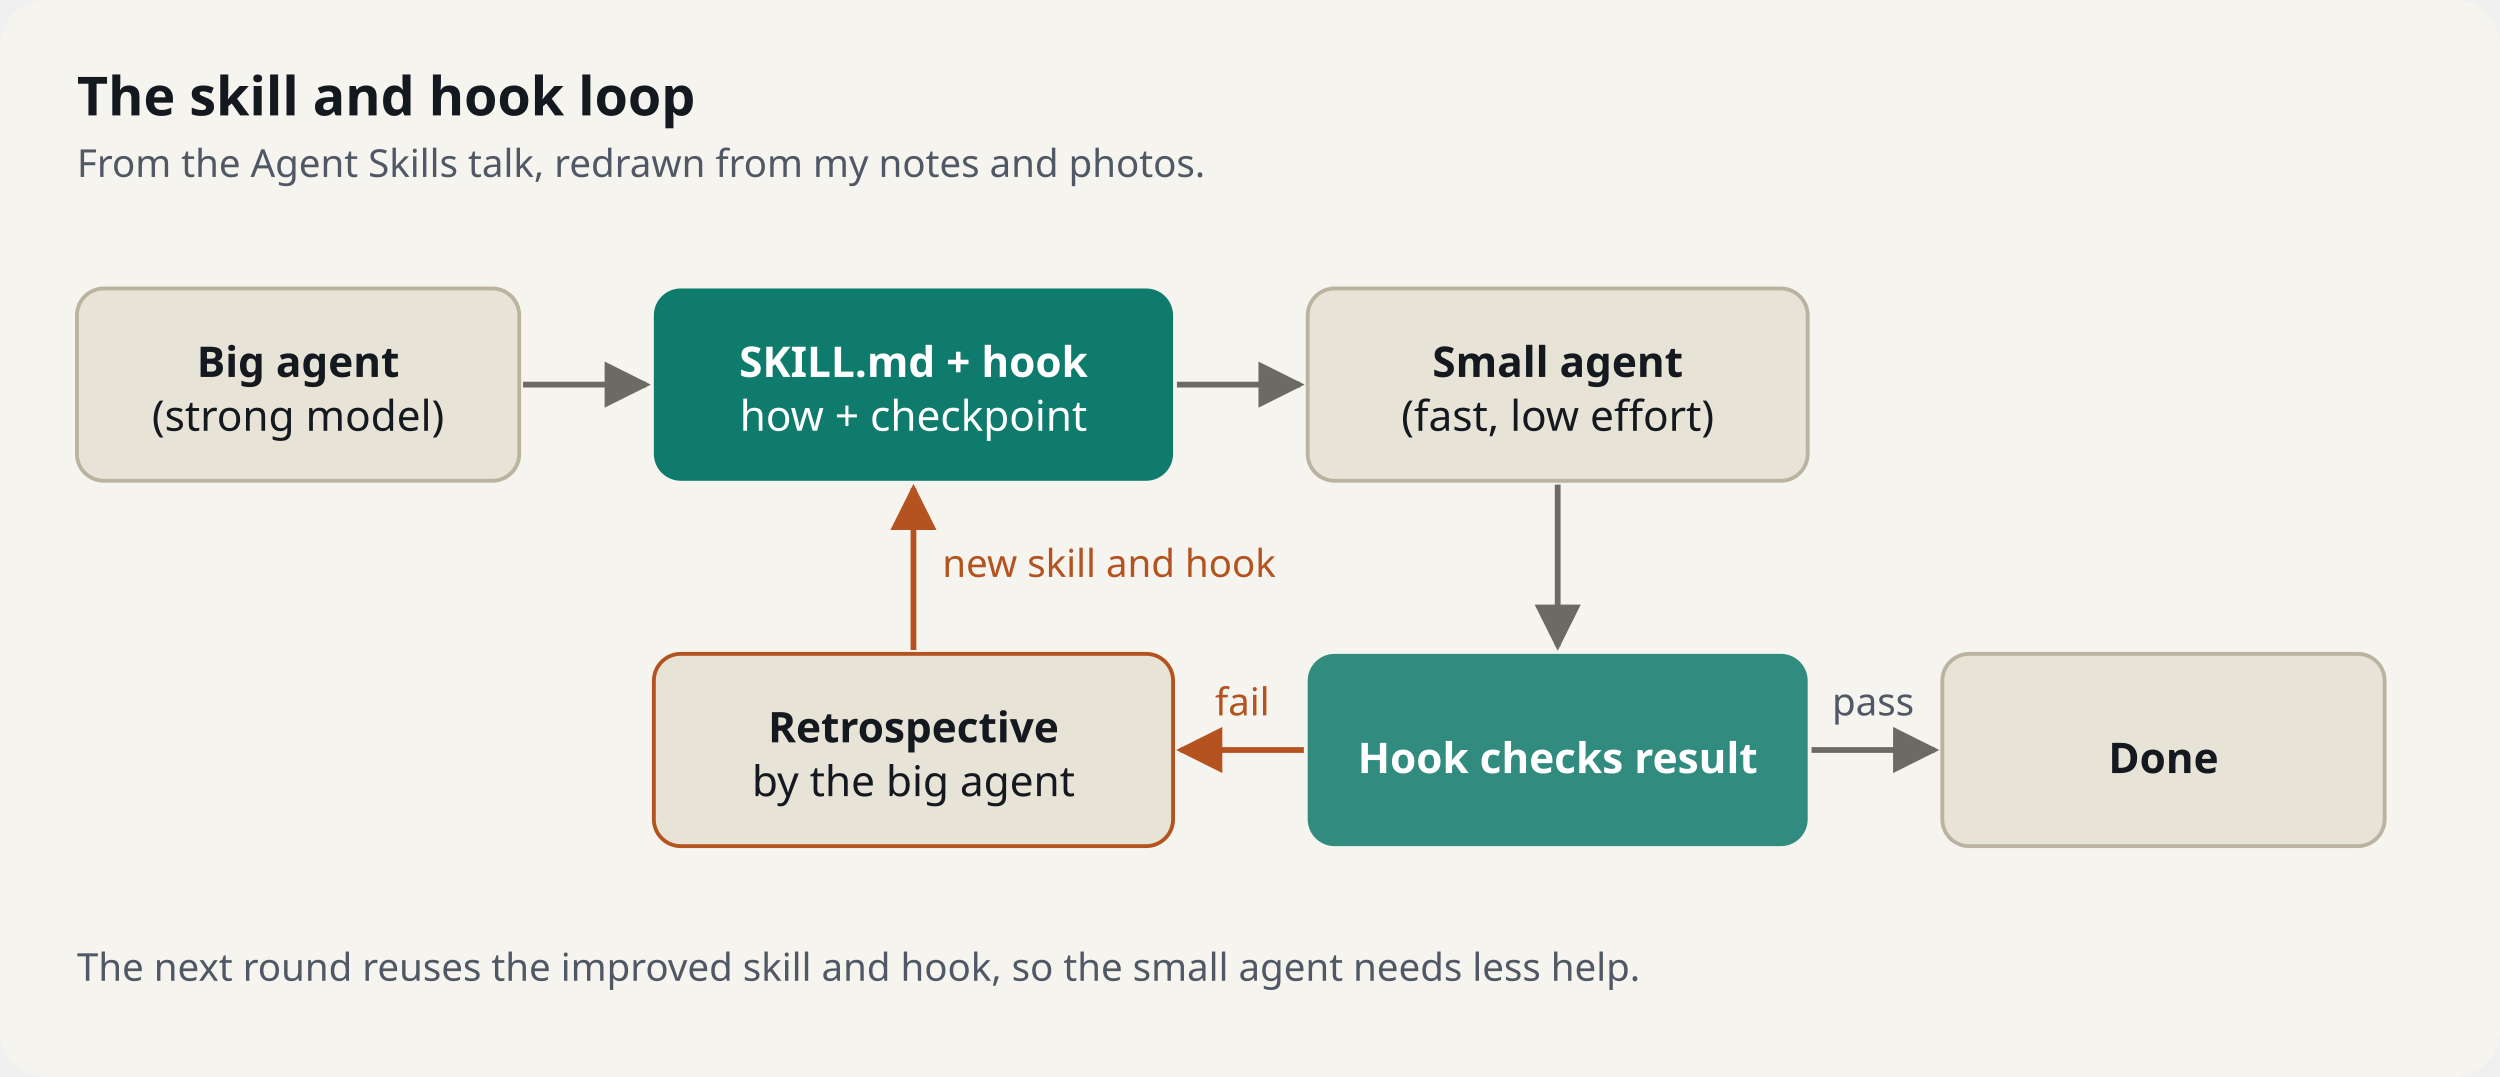
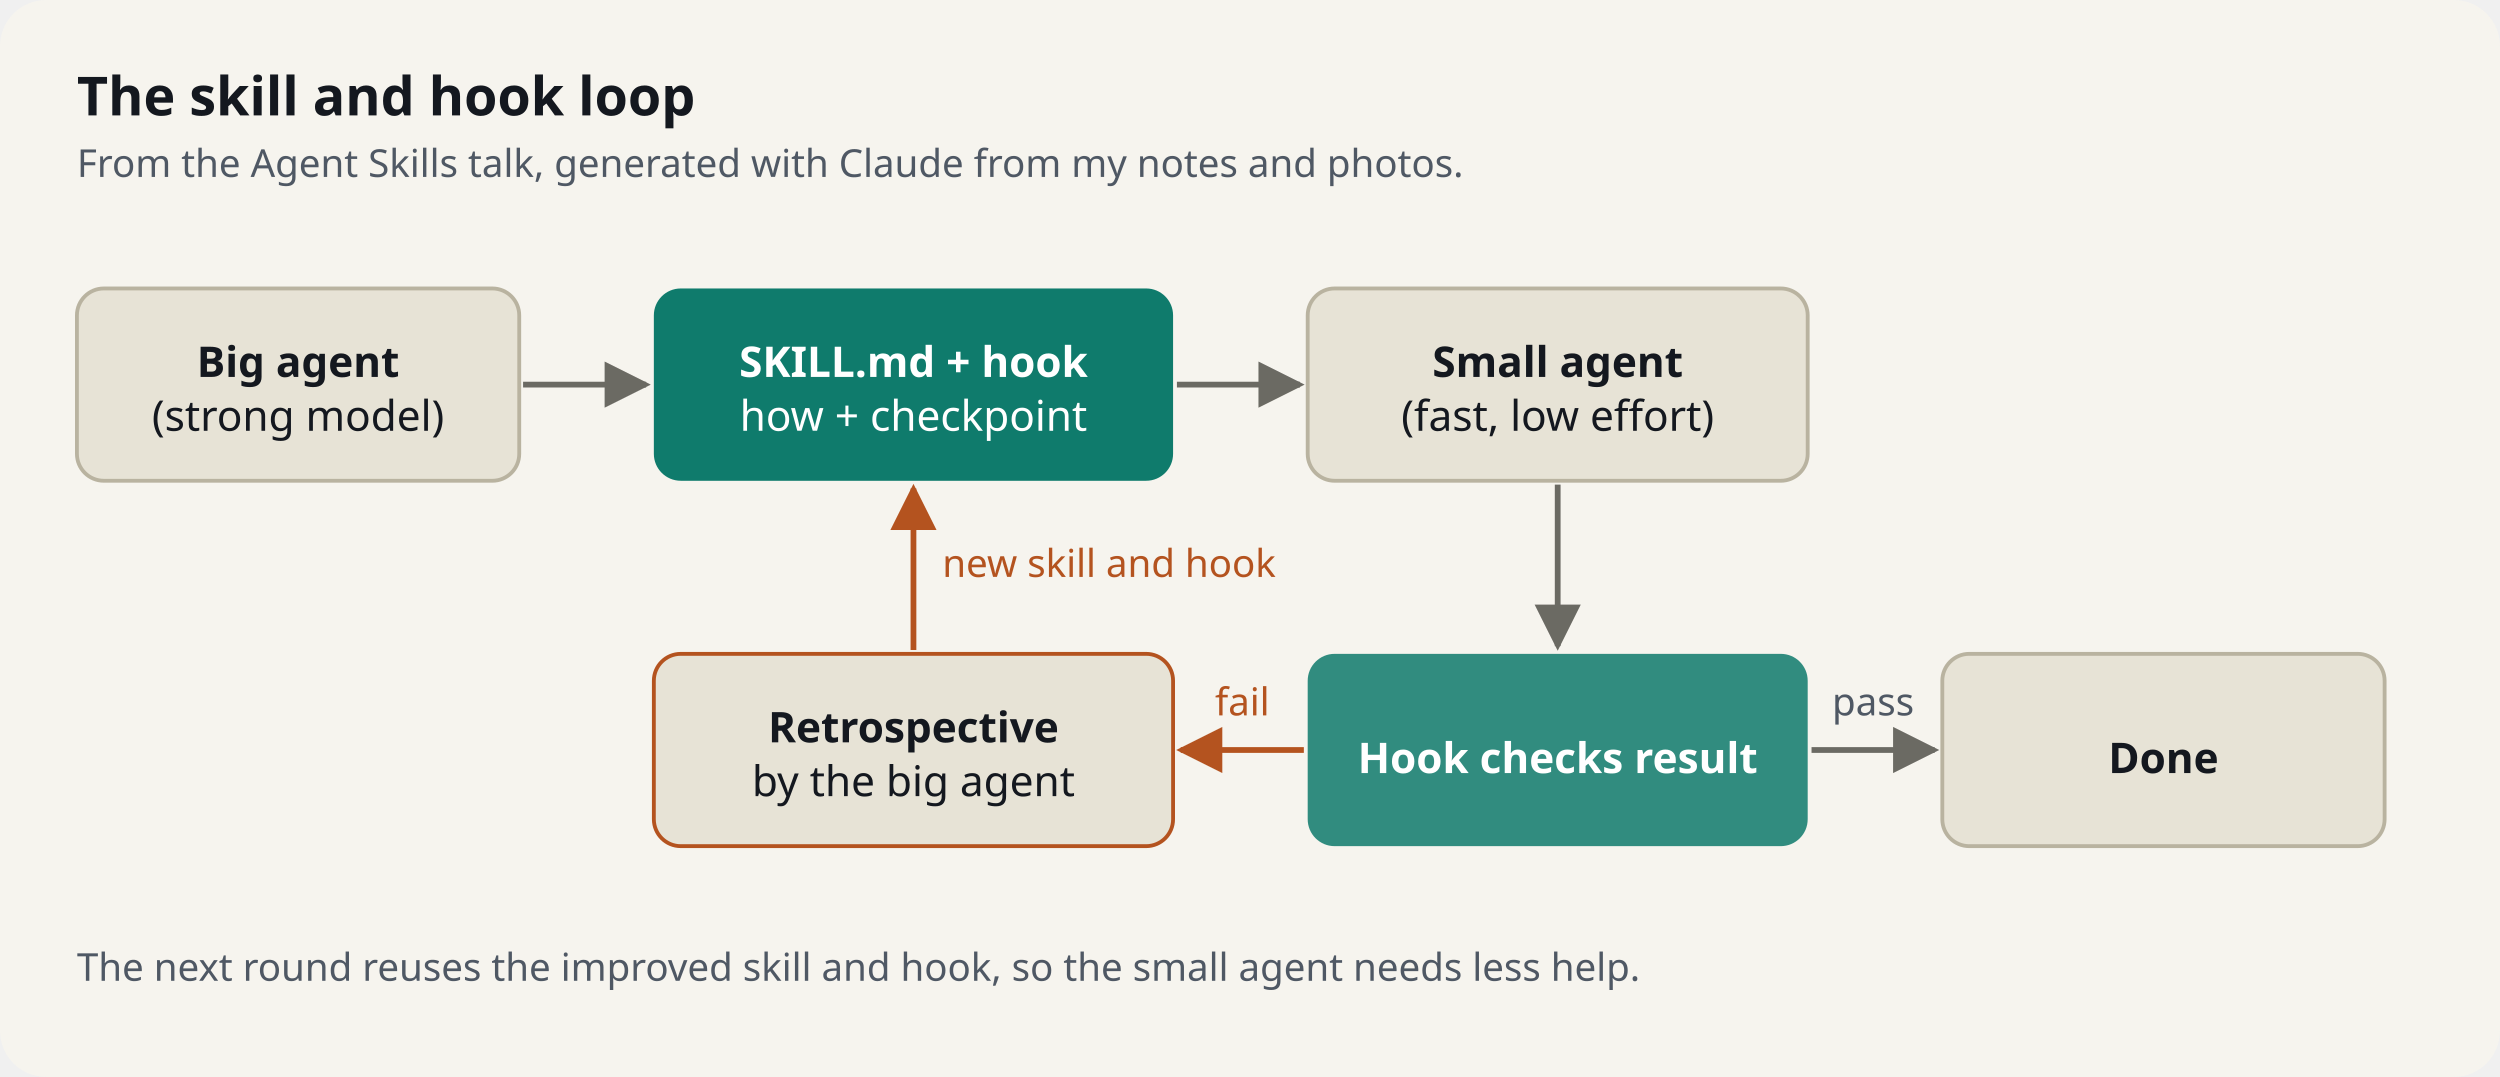
<svg xmlns="http://www.w3.org/2000/svg" viewBox="0 0 1300 560" role="img" aria-label="A big agent writes a skill and a hook. A small agent does the task. The hook checks the result. If it passes, the task is done. If it fails, the big agent runs a retrospective and writes a new skill and hook, which the small agent uses next round.">
  <defs>
    <marker id="c" viewBox="0 0 10 10" refX="9" refY="5" markerWidth="8" markerHeight="8" orient="auto">
      <path d="M0 0 L10 5 L0 10 z" fill="#6B6A63" />
    </marker>
    <marker id="d" viewBox="0 0 10 10" refX="9" refY="5" markerWidth="8" markerHeight="8" orient="auto">
      <path d="M0 0 L10 5 L0 10 z" fill="#B4531F" />
    </marker>
  </defs>
  <rect width="1300" height="560" rx="24" fill="#F6F4EE" />
  <text x="40" y="60" font-family="system-ui, sans-serif" font-size="28" font-weight="700" fill="#14181F">The skill and hook loop</text>
-   <text x="40" y="92" font-family="system-ui, sans-serif" font-size="20" fill="#4F5864">From the Agent Skills talk, redrawn from my notes and photos.</text>
+   <text x="40" y="92" font-family="system-ui, sans-serif" font-size="20" fill="#4F5864">From the Agent Skills talk, generated with Claude from my notes and photos.</text>
  <g font-family="system-ui, sans-serif" font-size="22" text-anchor="middle" fill="#14181F">
    <rect x="40" y="150" width="230" height="100" rx="14" fill="#E7E3D6" stroke="#B9B3A0" stroke-width="2" />
    <text x="155" y="196" font-weight="700">Big agent</text>
    <text x="155" y="224">(strong model)</text>
    <rect x="340" y="150" width="270" height="100" rx="14" fill="#0F7B6C" />
    <text x="475" y="196" fill="#FFFFFF" font-weight="700">SKILL.md + hook</text>
    <text x="475" y="224" fill="#FFFFFF">how + checkpoint</text>
    <rect x="680" y="150" width="260" height="100" rx="14" fill="#E7E3D6" stroke="#B9B3A0" stroke-width="2" />
    <text x="810" y="196" font-weight="700">Small agent</text>
    <text x="810" y="224">(fast, low effort)</text>
    <rect x="680" y="340" width="260" height="100" rx="14" fill="#0F7B6C" fill-opacity="0.85" />
    <text x="810" y="402" fill="#FFFFFF" font-weight="700">Hook checks result</text>
    <rect x="1010" y="340" width="230" height="100" rx="14" fill="#E7E3D6" stroke="#B9B3A0" stroke-width="2" />
    <text x="1125" y="402" font-weight="700">Done</text>
    <rect x="340" y="340" width="270" height="100" rx="14" fill="#E7E3D6" stroke="#B4531F" stroke-width="2" />
    <text x="475" y="386" font-weight="700">Retrospective</text>
    <text x="475" y="414">by the big agent</text>
  </g>
  <g stroke="#6B6A63" stroke-width="3" marker-end="url(#c)">
    <line x1="272" y1="200" x2="336" y2="200" />
    <line x1="612" y1="200" x2="676" y2="200" />
    <line x1="810" y1="252" x2="810" y2="336" />
    <line x1="942" y1="390" x2="1006" y2="390" />
  </g>
  <g stroke="#B4531F" stroke-width="3" marker-end="url(#d)">
    <line x1="678" y1="390" x2="614" y2="390" />
    <line x1="475" y1="338" x2="475" y2="254" />
  </g>
  <g font-family="system-ui, sans-serif" font-size="20" fill="#4F5864">
    <text x="974" y="372" text-anchor="middle">pass</text>
    <text x="646" y="372" text-anchor="middle" fill="#B4531F">fail</text>
    <text x="490" y="300" fill="#B4531F">new skill and hook</text>
  </g>
  <text x="40" y="510" font-family="system-ui, sans-serif" font-size="20" fill="#4F5864">The next round reuses the improved skill and hook, so the small agent needs less help.</text>
</svg>
